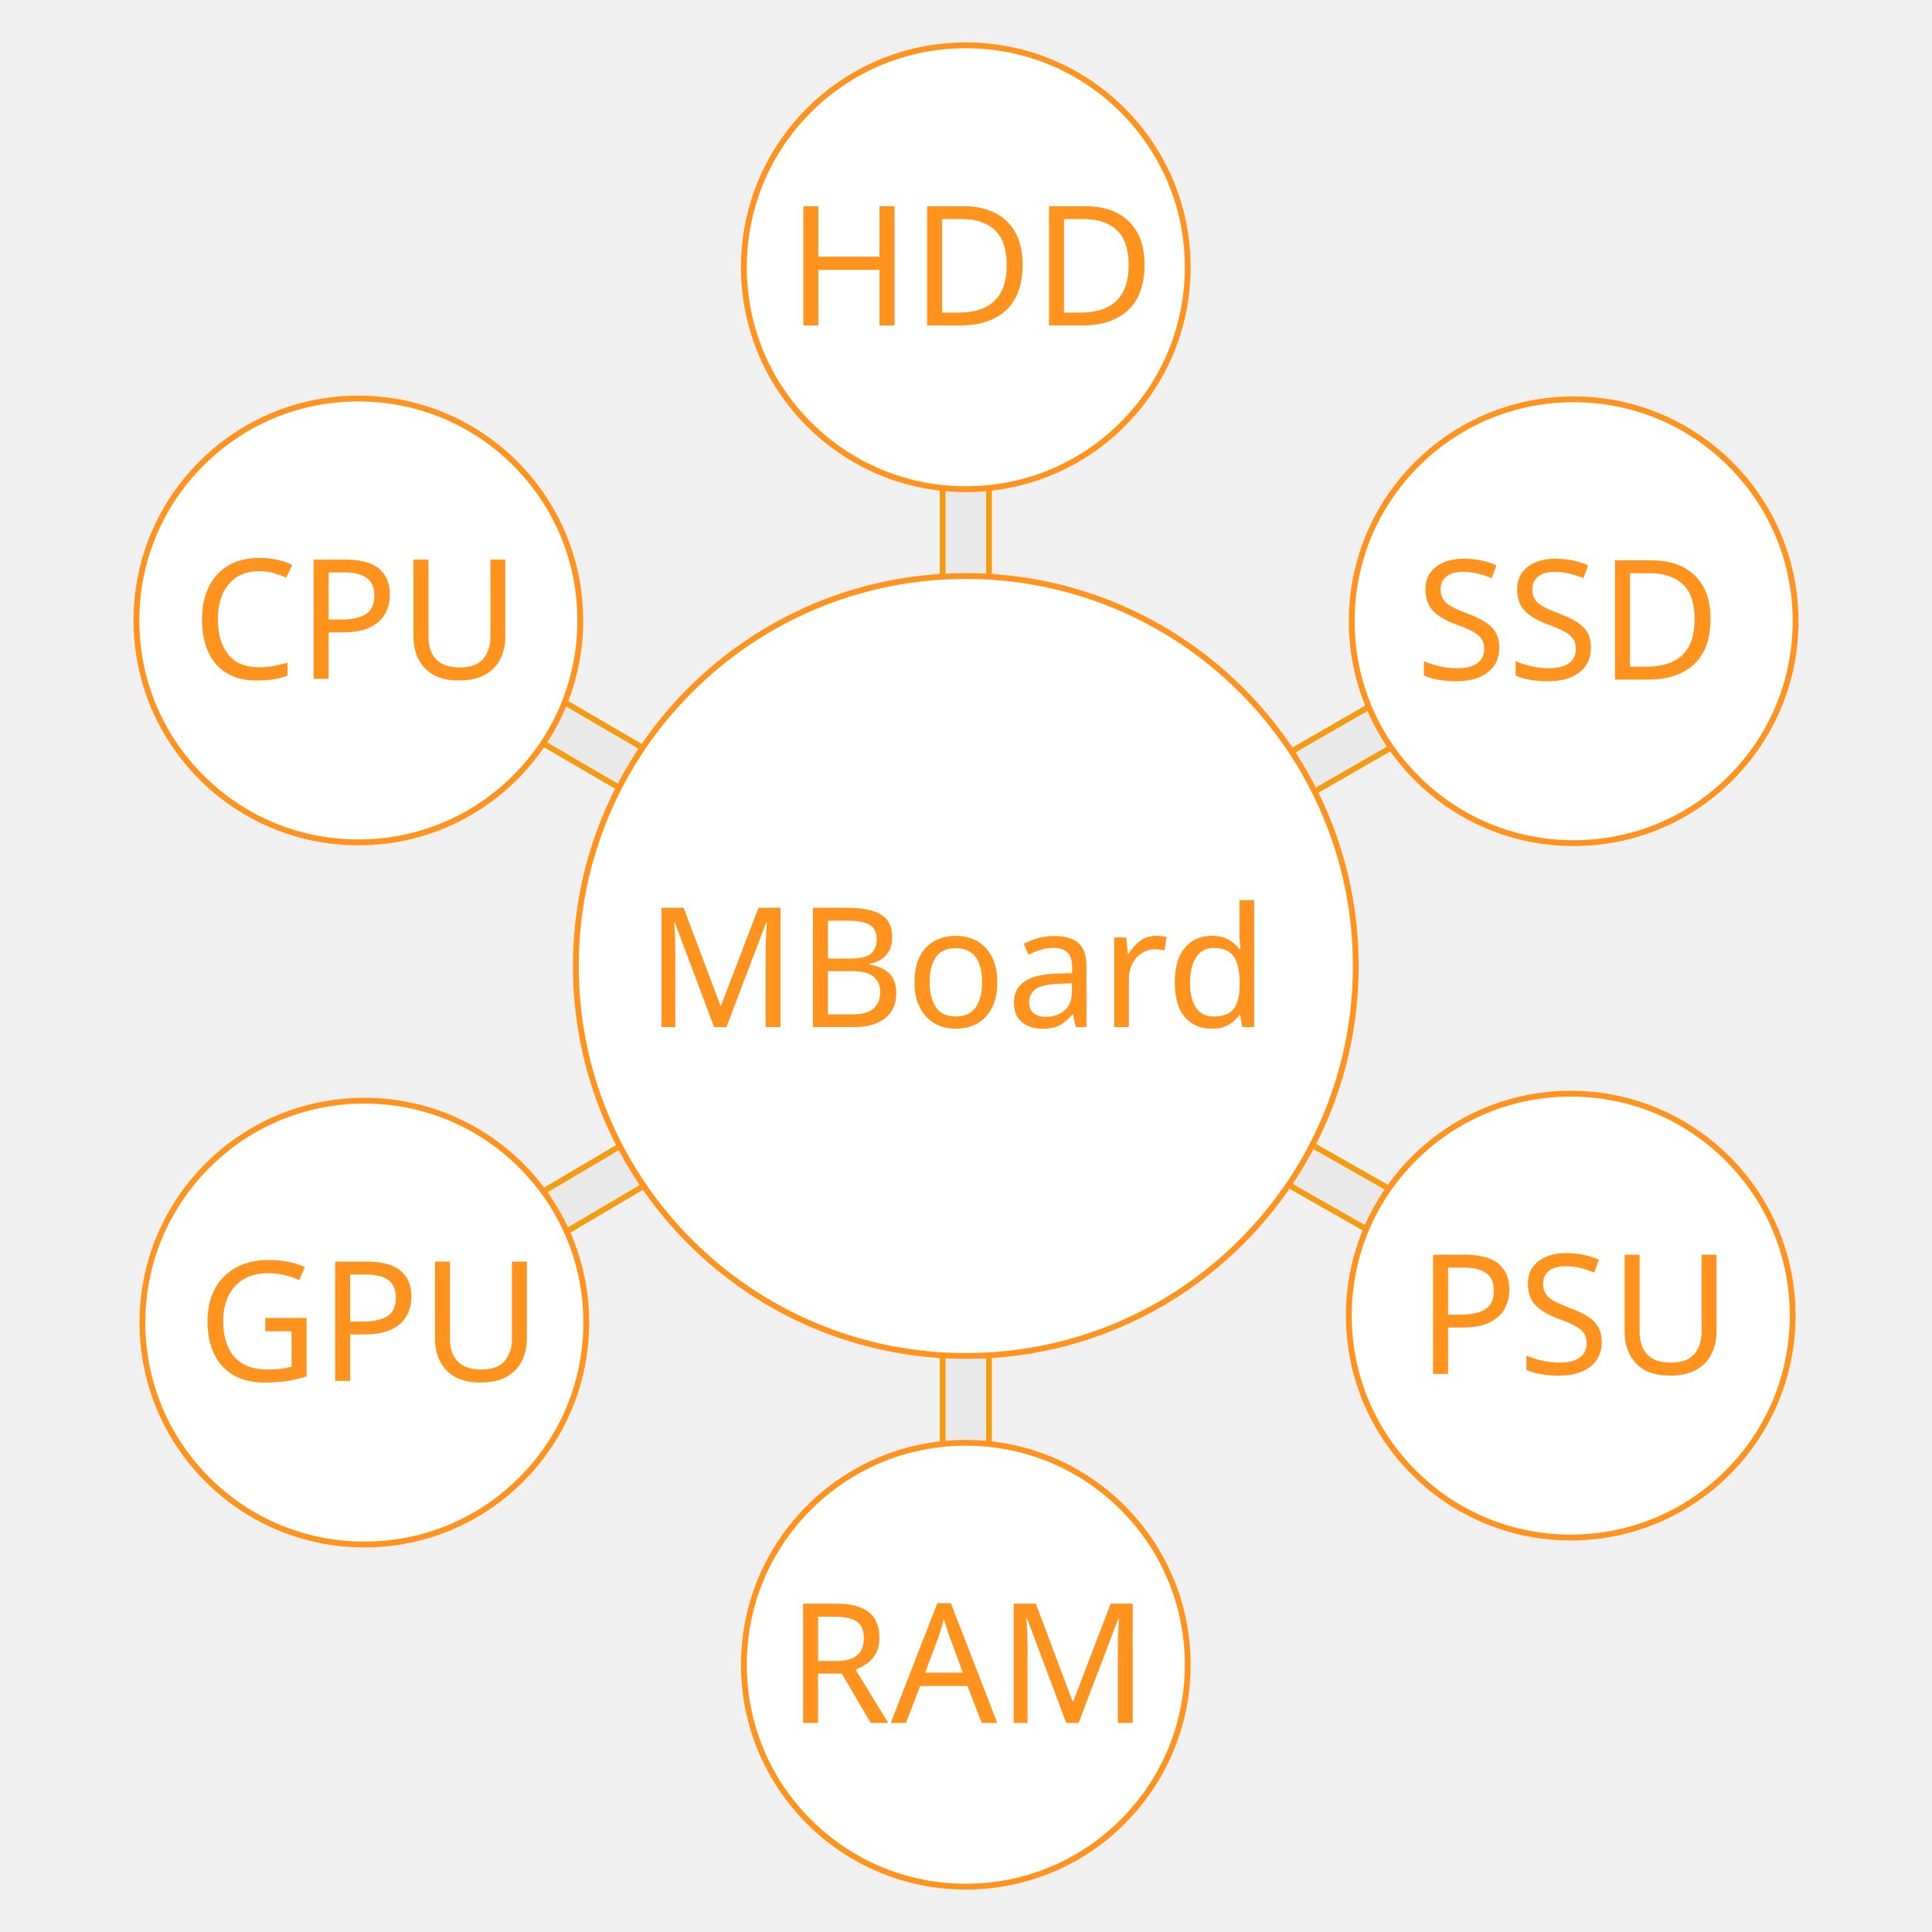
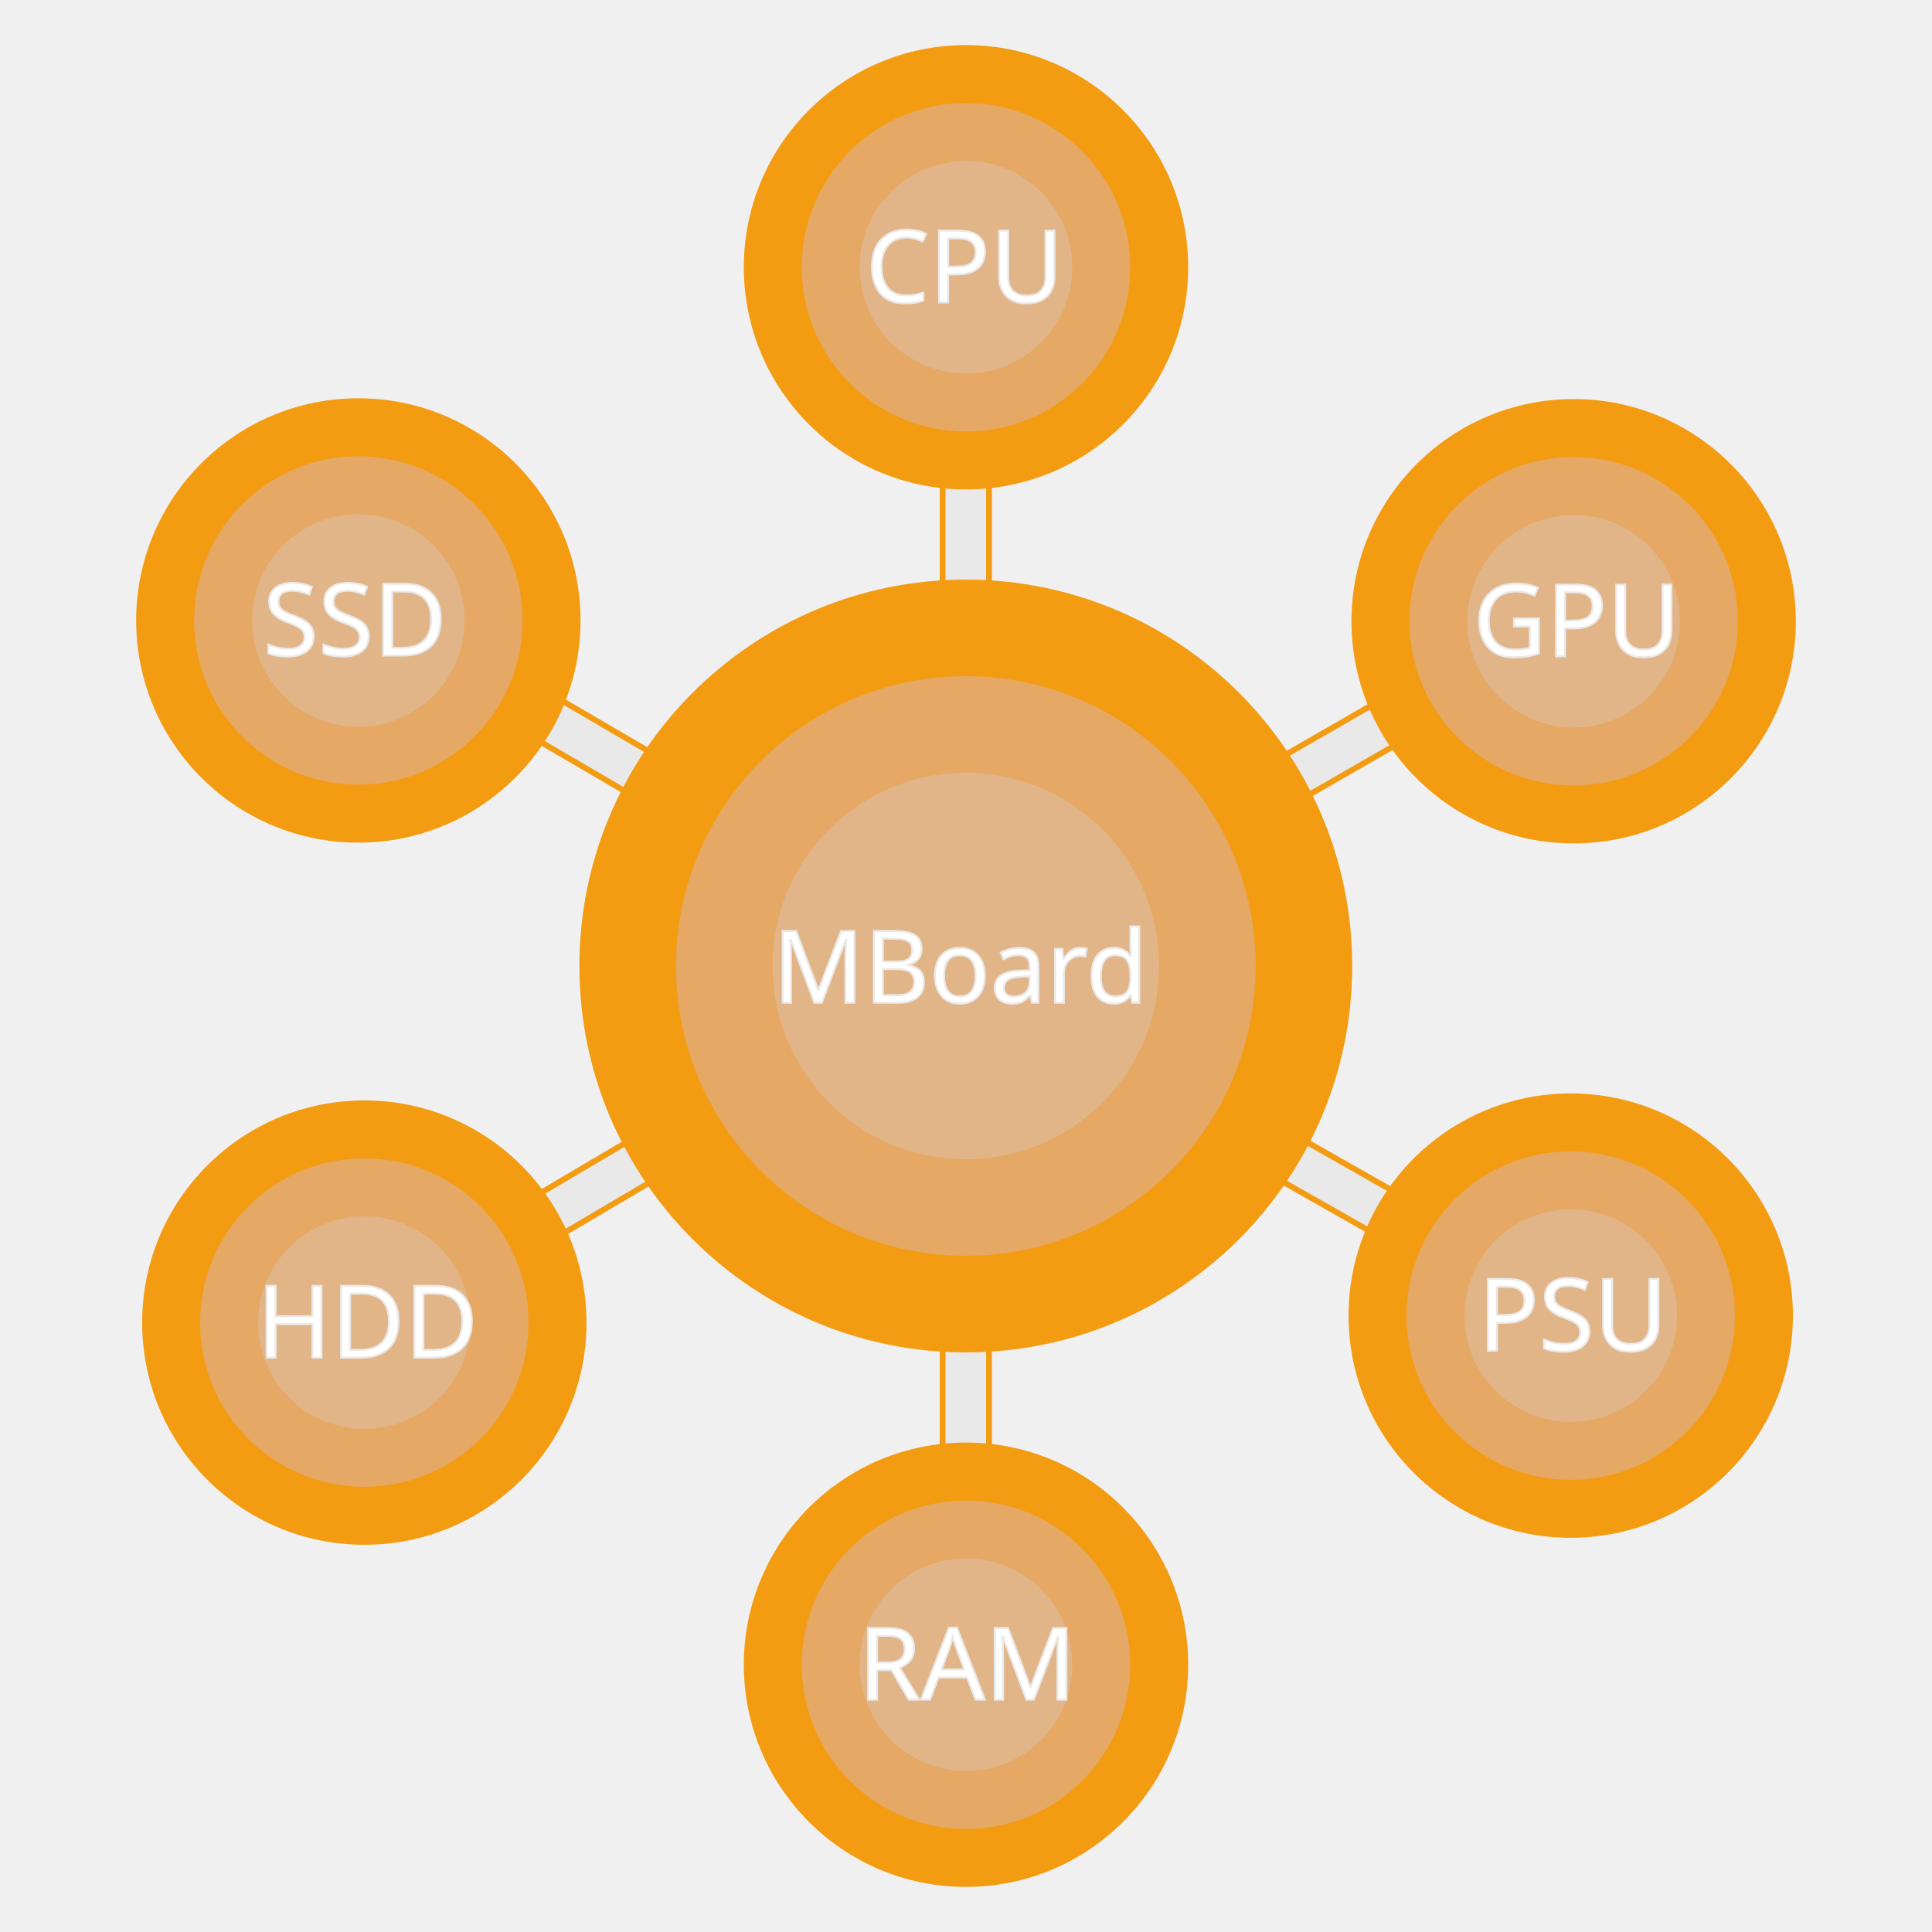
<svg xmlns="http://www.w3.org/2000/svg" id="Layer_1" data-name="Layer 1" viewBox="0 0 1000 1000">
  <defs>
    <style>
      .cls-1 {
-         fill: #fff;
+         fill: #e9e9e9;
+         stroke: #f39c12;
+         stroke-width: 3px;
+       }
+ 
+       .cls-1, .cls-2 {
+         stroke-miterlimit: 10;
+       }
+ 
+       .cls-3 {
+         fill: #e2b588;
+       }
+ 
+       .cls-4 {
+         fill: #e5a865;
+       }
+ 
+       .cls-5 {
+         fill: #f39c12;
      }

      .cls-2 {
-         fill: #e9e9e9;
-         stroke: #f39c12;
-         stroke-miterlimit: 10;
-         stroke-width: 3px;
-       }
- 
-       .cls-3 {
+         fill: #fff;
        font-family: Poppins-Regular, Poppins;
-         font-size: 86.44px;
-       }
- 
-       .cls-3, .cls-4 {
-         fill: #ff931e;
+         font-size: 52px;
+         stroke: #e9e9e9;
      }
    </style>
  </defs>
-   <rect class="cls-2" x="487.9" y="239.5" width="24.01" height="71.31" />
-   <rect class="cls-2" x="487.9" y="687.59" width="24.01" height="71.31" />
-   <polygon class="cls-2" points="671.3 415 728.47 382.07 716.56 361.22 659.17 394.28 671.3 415" />
-   <polygon class="cls-2" points="659.1 608.87 713.16 639.59 725.2 618.82 671.14 588.1 659.1 608.87" />
-   <polygon class="cls-2" points="281.95 644.12 340.87 609.33 328.94 588.49 270.03 623.28 281.95 644.12" />
-   <polygon class="cls-2" points="340.27 391.51 283.64 358.45 271.54 379.19 326.71 411.4 340.27 391.51" />
+   <rect class="cls-1" x="487.9" y="239.5" width="24.01" height="71.31" />
+   <rect class="cls-1" x="487.9" y="687.59" width="24.01" height="71.31" />
+   <polygon class="cls-1" points="671.3 415 728.47 382.07 716.56 361.22 659.17 394.28 671.3 415" />
+   <polygon class="cls-1" points="659.1 608.87 713.16 639.59 725.2 618.82 671.14 588.1 659.1 608.87" />
+   <polygon class="cls-1" points="281.95 644.12 340.87 609.33 328.94 588.49 270.03 623.28 281.95 644.12" />
+   <polygon class="cls-1" points="340.27 391.51 283.64 358.45 271.54 379.19 326.71 411.4 340.27 391.51" />
  <g>
-     <circle class="cls-1" cx="814.52" cy="321.55" r="114.87" />
-     <path class="cls-4" d="M814.52,208.18c30.28,0,58.75,11.79,80.16,33.2,21.41,21.41,33.2,49.88,33.2,80.16s-11.79,58.75-33.2,80.16c-21.41,21.41-49.88,33.2-80.16,33.2s-58.75-11.79-80.16-33.2c-21.41-21.41-33.2-49.88-33.2-80.16s11.79-58.75,33.2-80.16c21.41-21.41,49.88-33.2,80.16-33.2m0-3c-64.27,0-116.37,52.1-116.37,116.37s52.1,116.37,116.37,116.37,116.37-52.1,116.37-116.37-52.1-116.37-116.37-116.37h0Z" />
+     <circle class="cls-5" cx="500" cy="138.34" r="115" />
+     <circle class="cls-4" cx="500" cy="138.34" r="85" />
+     <circle class="cls-3" cx="500" cy="138.34" r="55" />
  </g>
-   <text class="cls-3" transform="translate(732.62 351.75)">
+   <g>
+     <circle class="cls-5" cx="814.52" cy="321.55" r="115" />
+     <circle class="cls-4" cx="814.52" cy="321.55" r="85" />
+     <circle class="cls-3" cx="814.52" cy="321.55" r="55" />
+   </g>
+   <g>
+     <circle class="cls-5" cx="813.01" cy="680.96" r="115" />
+     <circle class="cls-4" cx="813.01" cy="680.96" r="85" />
+     <circle class="cls-3" cx="813.01" cy="680.96" r="55" />
+   </g>
+   <g>
+     <circle class="cls-5" cx="500" cy="861.66" r="115" />
+     <circle class="cls-4" cx="500" cy="861.66" r="85" />
+     <circle class="cls-3" cx="500" cy="861.66" r="55" />
+   </g>
+   <g>
+     <circle class="cls-5" cx="188.58" cy="684.58" r="115" />
+     <circle class="cls-4" cx="188.58" cy="684.58" r="85" />
+     <circle class="cls-3" cx="188.58" cy="684.58" r="55" />
+   </g>
+   <g>
+     <circle class="cls-5" cx="185.48" cy="321.15" r="115" />
+     <circle class="cls-4" cx="185.48" cy="321.15" r="85" />
+     <circle class="cls-3" cx="185.48" cy="321.15" r="55" />
+   </g>
+   <g>
+     <circle class="cls-5" cx="499.9" cy="500" r="200" />
+     <circle class="cls-4" cx="499.9" cy="500" r="150" />
+     <circle class="cls-3" cx="499.9" cy="500" r="100" />
+   </g>
+   <text class="cls-2" transform="translate(448.16 156.51)">
+     <tspan x="0" y="0">CPU</tspan>
+   </text>
+   <text class="cls-2" transform="translate(762.52 339.7)">
+     <tspan x="0" y="0">GPU</tspan>
+   </text>
+   <text class="cls-2" transform="translate(765.09 699.13)">
+     <tspan x="0" y="0">PSU</tspan>
+   </text>
+   <text class="cls-2" transform="translate(444.28 879.78)">
+     <tspan x="0" y="0">RAM</tspan>
+   </text>
+   <text class="cls-2" transform="translate(132.94 702.7)">
+     <tspan x="0" y="0">HDD</tspan>
+   </text>
+   <text class="cls-2" transform="translate(400.09 519.01)">
+     <tspan x="0" y="0">MBoard</tspan>
+   </text>
+   <text class="cls-2" transform="translate(136.21 339.32)">
    <tspan x="0" y="0">SSD</tspan>
  </text>
-   <g>
-     <circle class="cls-1" cx="188.58" cy="684.58" r="114.87" />
-     <path class="cls-4" d="M188.58,571.21c30.28,0,58.75,11.79,80.16,33.2,21.41,21.41,33.2,49.88,33.2,80.16s-11.79,58.75-33.2,80.16c-21.41,21.41-49.88,33.2-80.16,33.2s-58.75-11.79-80.16-33.2c-21.41-21.41-33.2-49.88-33.2-80.16s11.79-58.75,33.2-80.16c21.41-21.41,49.88-33.2,80.16-33.2m0-3c-64.27,0-116.37,52.1-116.37,116.37s52.1,116.37,116.37,116.37,116.37-52.1,116.37-116.37-52.1-116.37-116.37-116.37h0Z" />
-   </g>
-   <text class="cls-3" transform="translate(102.14 714.74)">
-     <tspan x="0" y="0">GPU</tspan>
-   </text>
-   <g>
-     <circle class="cls-1" cx="185.48" cy="321.15" r="114.87" />
-     <path class="cls-4" d="M185.48,207.78c30.28,0,58.75,11.79,80.16,33.2,21.41,21.41,33.2,49.88,33.2,80.16s-11.79,58.75-33.2,80.16c-21.41,21.41-49.88,33.2-80.16,33.2s-58.75-11.79-80.16-33.2c-21.41-21.41-33.2-49.88-33.2-80.16s11.79-58.75,33.2-80.16c21.41-21.41,49.88-33.2,80.16-33.2m0-3c-64.27,0-116.37,52.1-116.37,116.37s52.1,116.37,116.37,116.37,116.37-52.1,116.37-116.37-52.1-116.37-116.37-116.37h0Z" />
-   </g>
-   <text class="cls-3" transform="translate(99.3 351.36)">
-     <tspan x="0" y="0">CPU</tspan>
-   </text>
-   <g>
-     <circle class="cls-1" cx="499.9" cy="861.66" r="114.87" transform="translate(-131.57 91.2) rotate(-9.22)" />
-     <path class="cls-4" d="M499.9,748.29c30.28,0,58.75,11.79,80.16,33.2,21.41,21.41,33.2,49.88,33.2,80.16s-11.79,58.75-33.2,80.16c-21.41,21.41-49.88,33.2-80.16,33.2s-58.75-11.79-80.16-33.2c-21.41-21.41-33.2-49.88-33.2-80.16s11.79-58.75,33.2-80.16c21.41-21.41,49.88-33.2,80.16-33.2m0-3c-64.27,0-116.37,52.1-116.37,116.37s52.1,116.37,116.37,116.37,116.37-52.1,116.37-116.37-52.1-116.37-116.37-116.37h0Z" />
-   </g>
-   <text class="cls-3" transform="translate(407.28 891.78)">
-     <tspan x="0" y="0">RAM</tspan>
-   </text>
-   <g>
-     <circle class="cls-1" cx="499.9" cy="138.34" r="114.87" transform="translate(250.41 593.09) rotate(-76.72)" />
-     <path class="cls-4" d="M499.9,24.97c30.28,0,58.75,11.79,80.16,33.2,21.41,21.41,33.2,49.88,33.2,80.16s-11.79,58.75-33.2,80.16c-21.41,21.41-49.88,33.2-80.16,33.2s-58.75-11.79-80.16-33.2c-21.41-21.41-33.2-49.88-33.2-80.16s11.79-58.75,33.2-80.16c21.41-21.41,49.88-33.2,80.16-33.2m0-3c-64.27,0-116.37,52.1-116.37,116.37s52.1,116.37,116.37,116.37,116.37-52.1,116.37-116.37-52.1-116.37-116.37-116.37h0Z" />
-   </g>
-   <text class="cls-3" transform="translate(407.42 168.46)">
-     <tspan x="0" y="0">HDD</tspan>
-   </text>
-   <g>
-     <circle class="cls-1" cx="813.01" cy="680.96" r="114.87" transform="translate(-243.38 774.34) rotate(-45)" />
-     <path class="cls-4" d="M813.01,567.59c30.28,0,58.75,11.79,80.16,33.2s33.2,49.88,33.2,80.16-11.79,58.75-33.2,80.16c-21.41,21.41-49.88,33.2-80.16,33.2s-58.75-11.79-80.16-33.2c-21.41-21.41-33.2-49.88-33.2-80.16s11.79-58.75,33.2-80.16,49.88-33.2,80.16-33.2m0-3c-64.27,0-116.37,52.1-116.37,116.37s52.1,116.37,116.37,116.37,116.37-52.1,116.37-116.37-52.1-116.37-116.37-116.37h0Z" />
-   </g>
-   <text class="cls-3" transform="translate(733.36 711.16)">
-     <tspan x="0" y="0">PSU</tspan>
-   </text>
-   <g>
-     <circle class="cls-1" cx="499.9" cy="500" r="201.84" transform="translate(-207.13 499.93) rotate(-45)" />
-     <path class="cls-4" d="M499.9,299.66c27.05,0,53.28,5.3,77.98,15.74,23.86,10.09,45.28,24.54,63.68,42.94,18.4,18.4,32.85,39.82,42.94,63.68,10.45,24.7,15.74,50.93,15.74,77.98s-5.3,53.28-15.74,77.98c-10.09,23.86-24.54,45.28-42.94,63.68-18.4,18.4-39.83,32.85-63.68,42.94-24.7,10.45-50.93,15.74-77.98,15.74s-53.28-5.3-77.98-15.74c-23.86-10.09-45.28-24.54-63.68-42.94-18.4-18.4-32.85-39.83-42.94-63.68-10.45-24.7-15.74-50.93-15.74-77.98s5.3-53.28,15.74-77.98c10.09-23.86,24.54-45.28,42.94-63.68,18.4-18.4,39.83-32.85,63.68-42.94,24.7-10.45,50.93-15.74,77.98-15.74m0-3c-112.3,0-203.34,91.04-203.34,203.34s91.04,203.34,203.34,203.34,203.34-91.04,203.34-203.34-91.04-203.34-203.34-203.34h0Z" />
-   </g>
-   <text class="cls-3" transform="translate(333.98 531.59)">
-     <tspan x="0" y="0">MBoard</tspan>
-   </text>
</svg>
